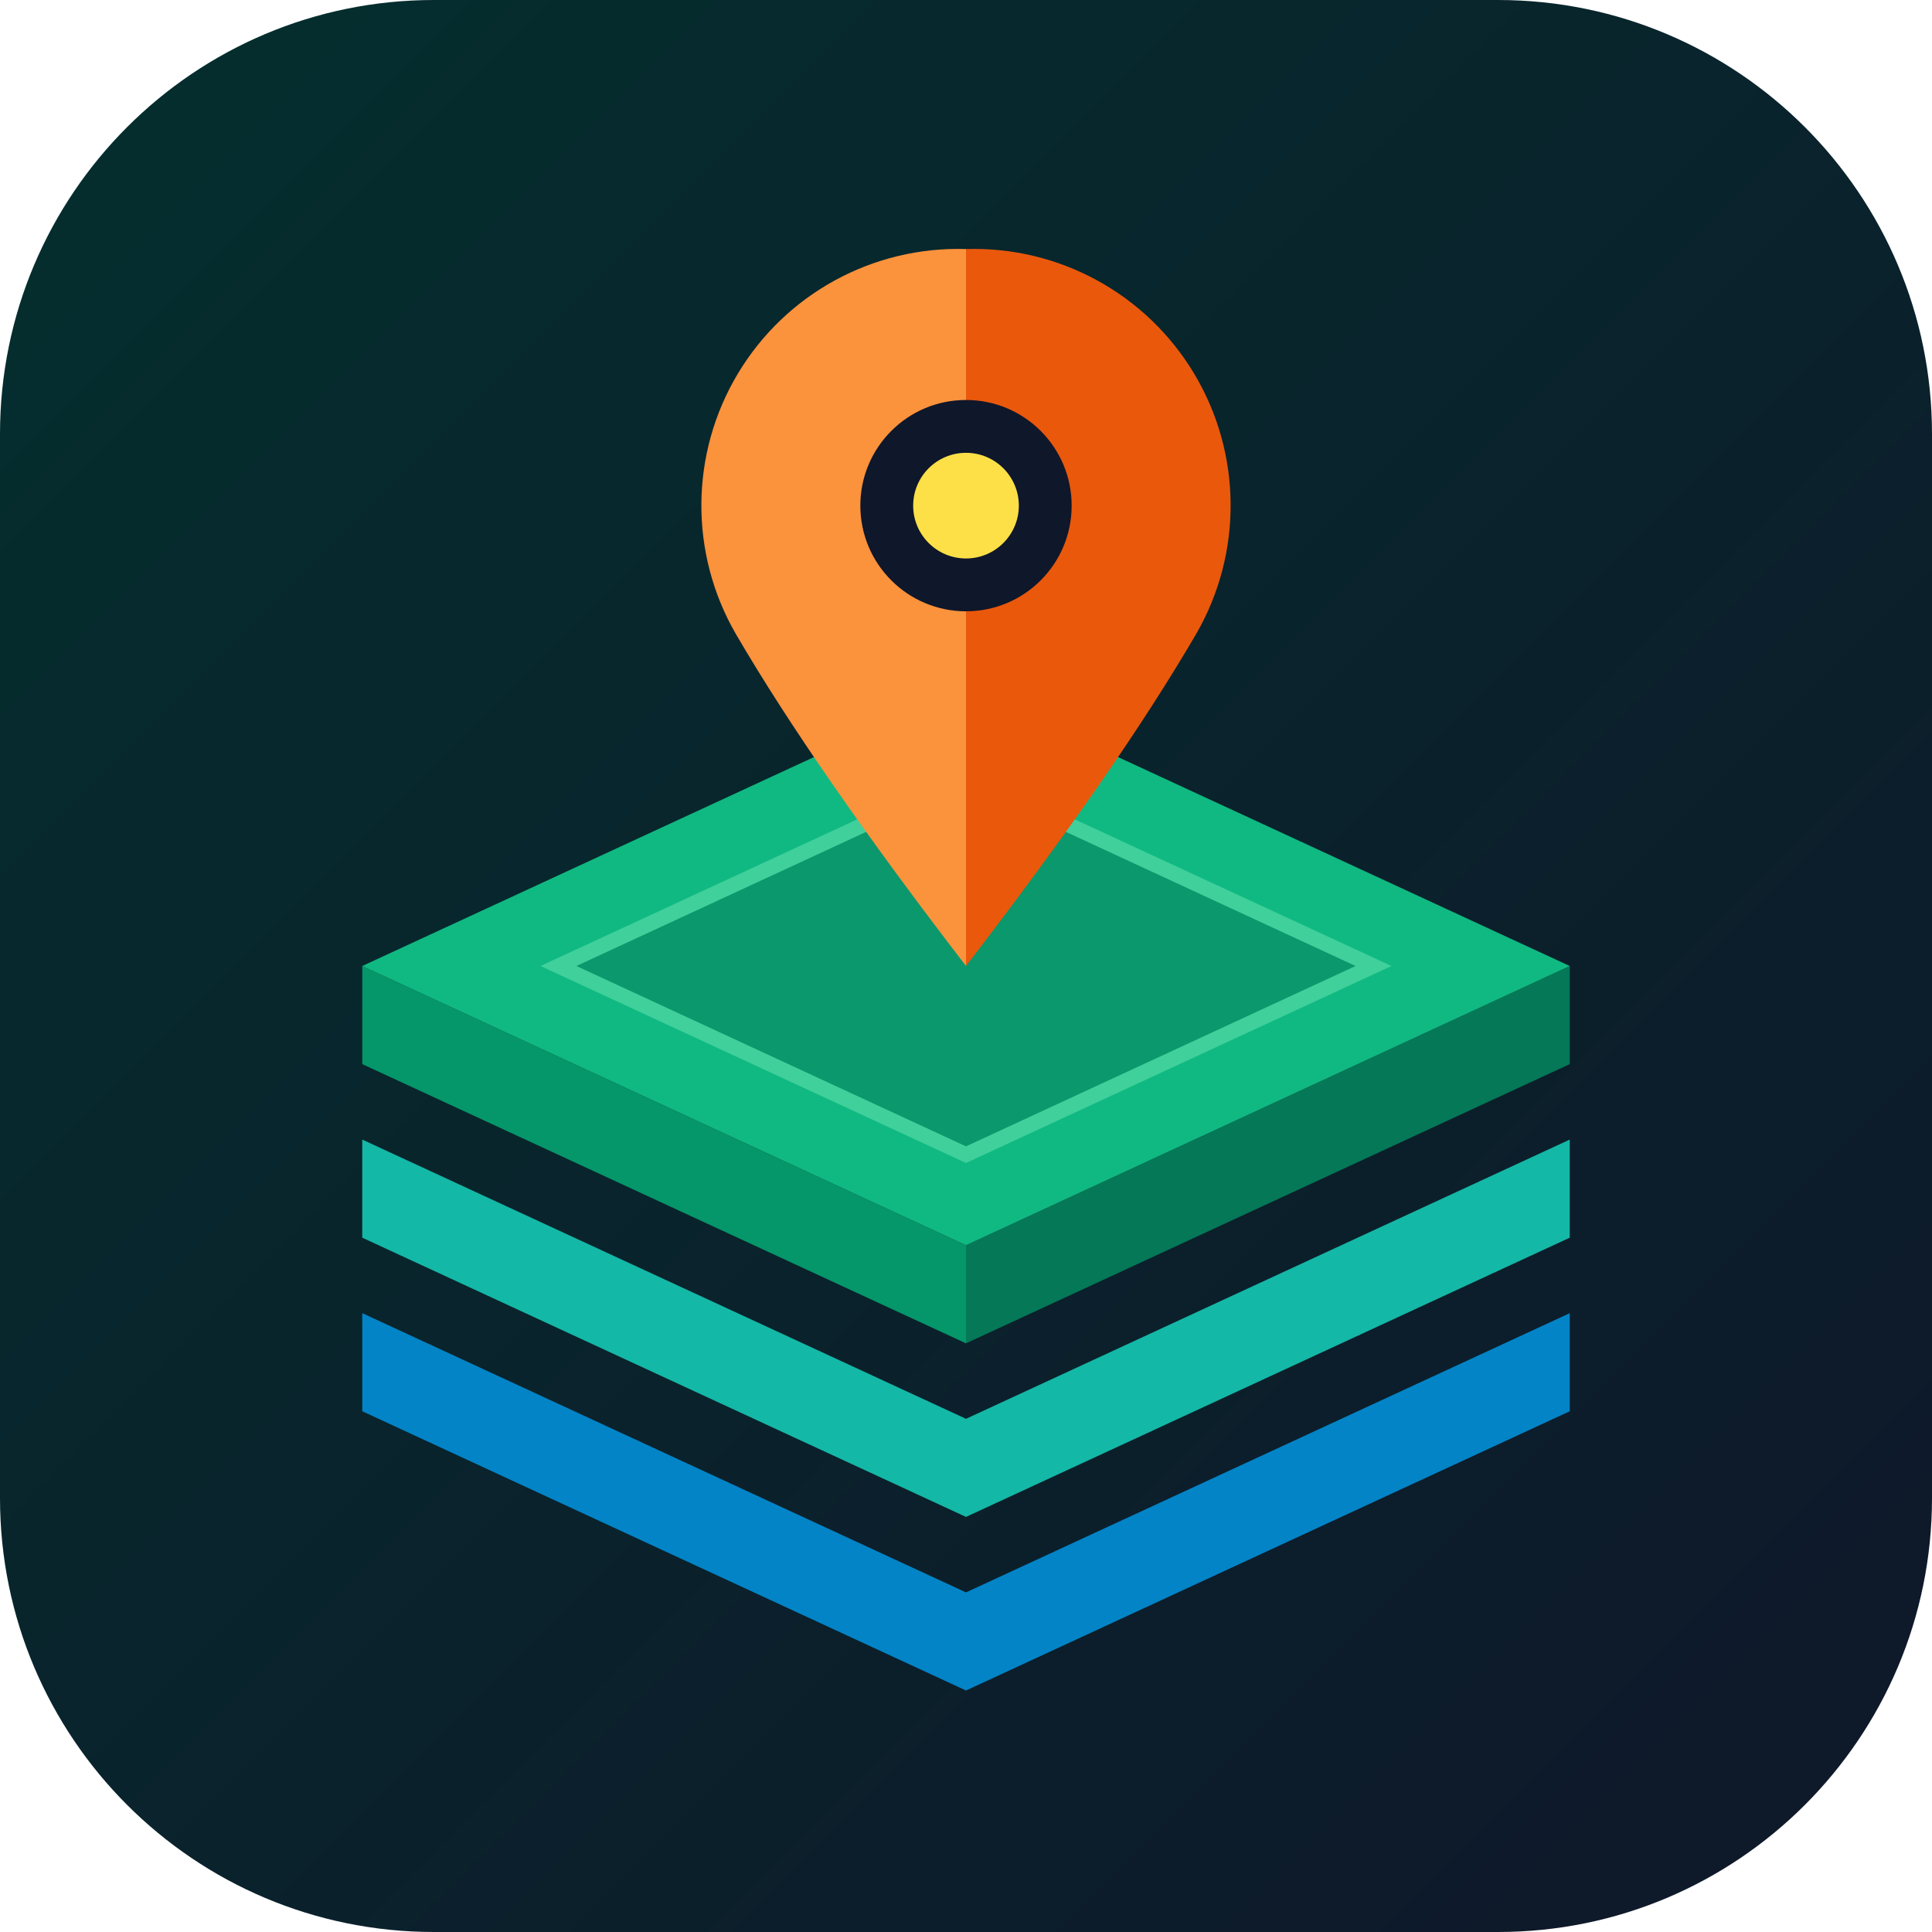
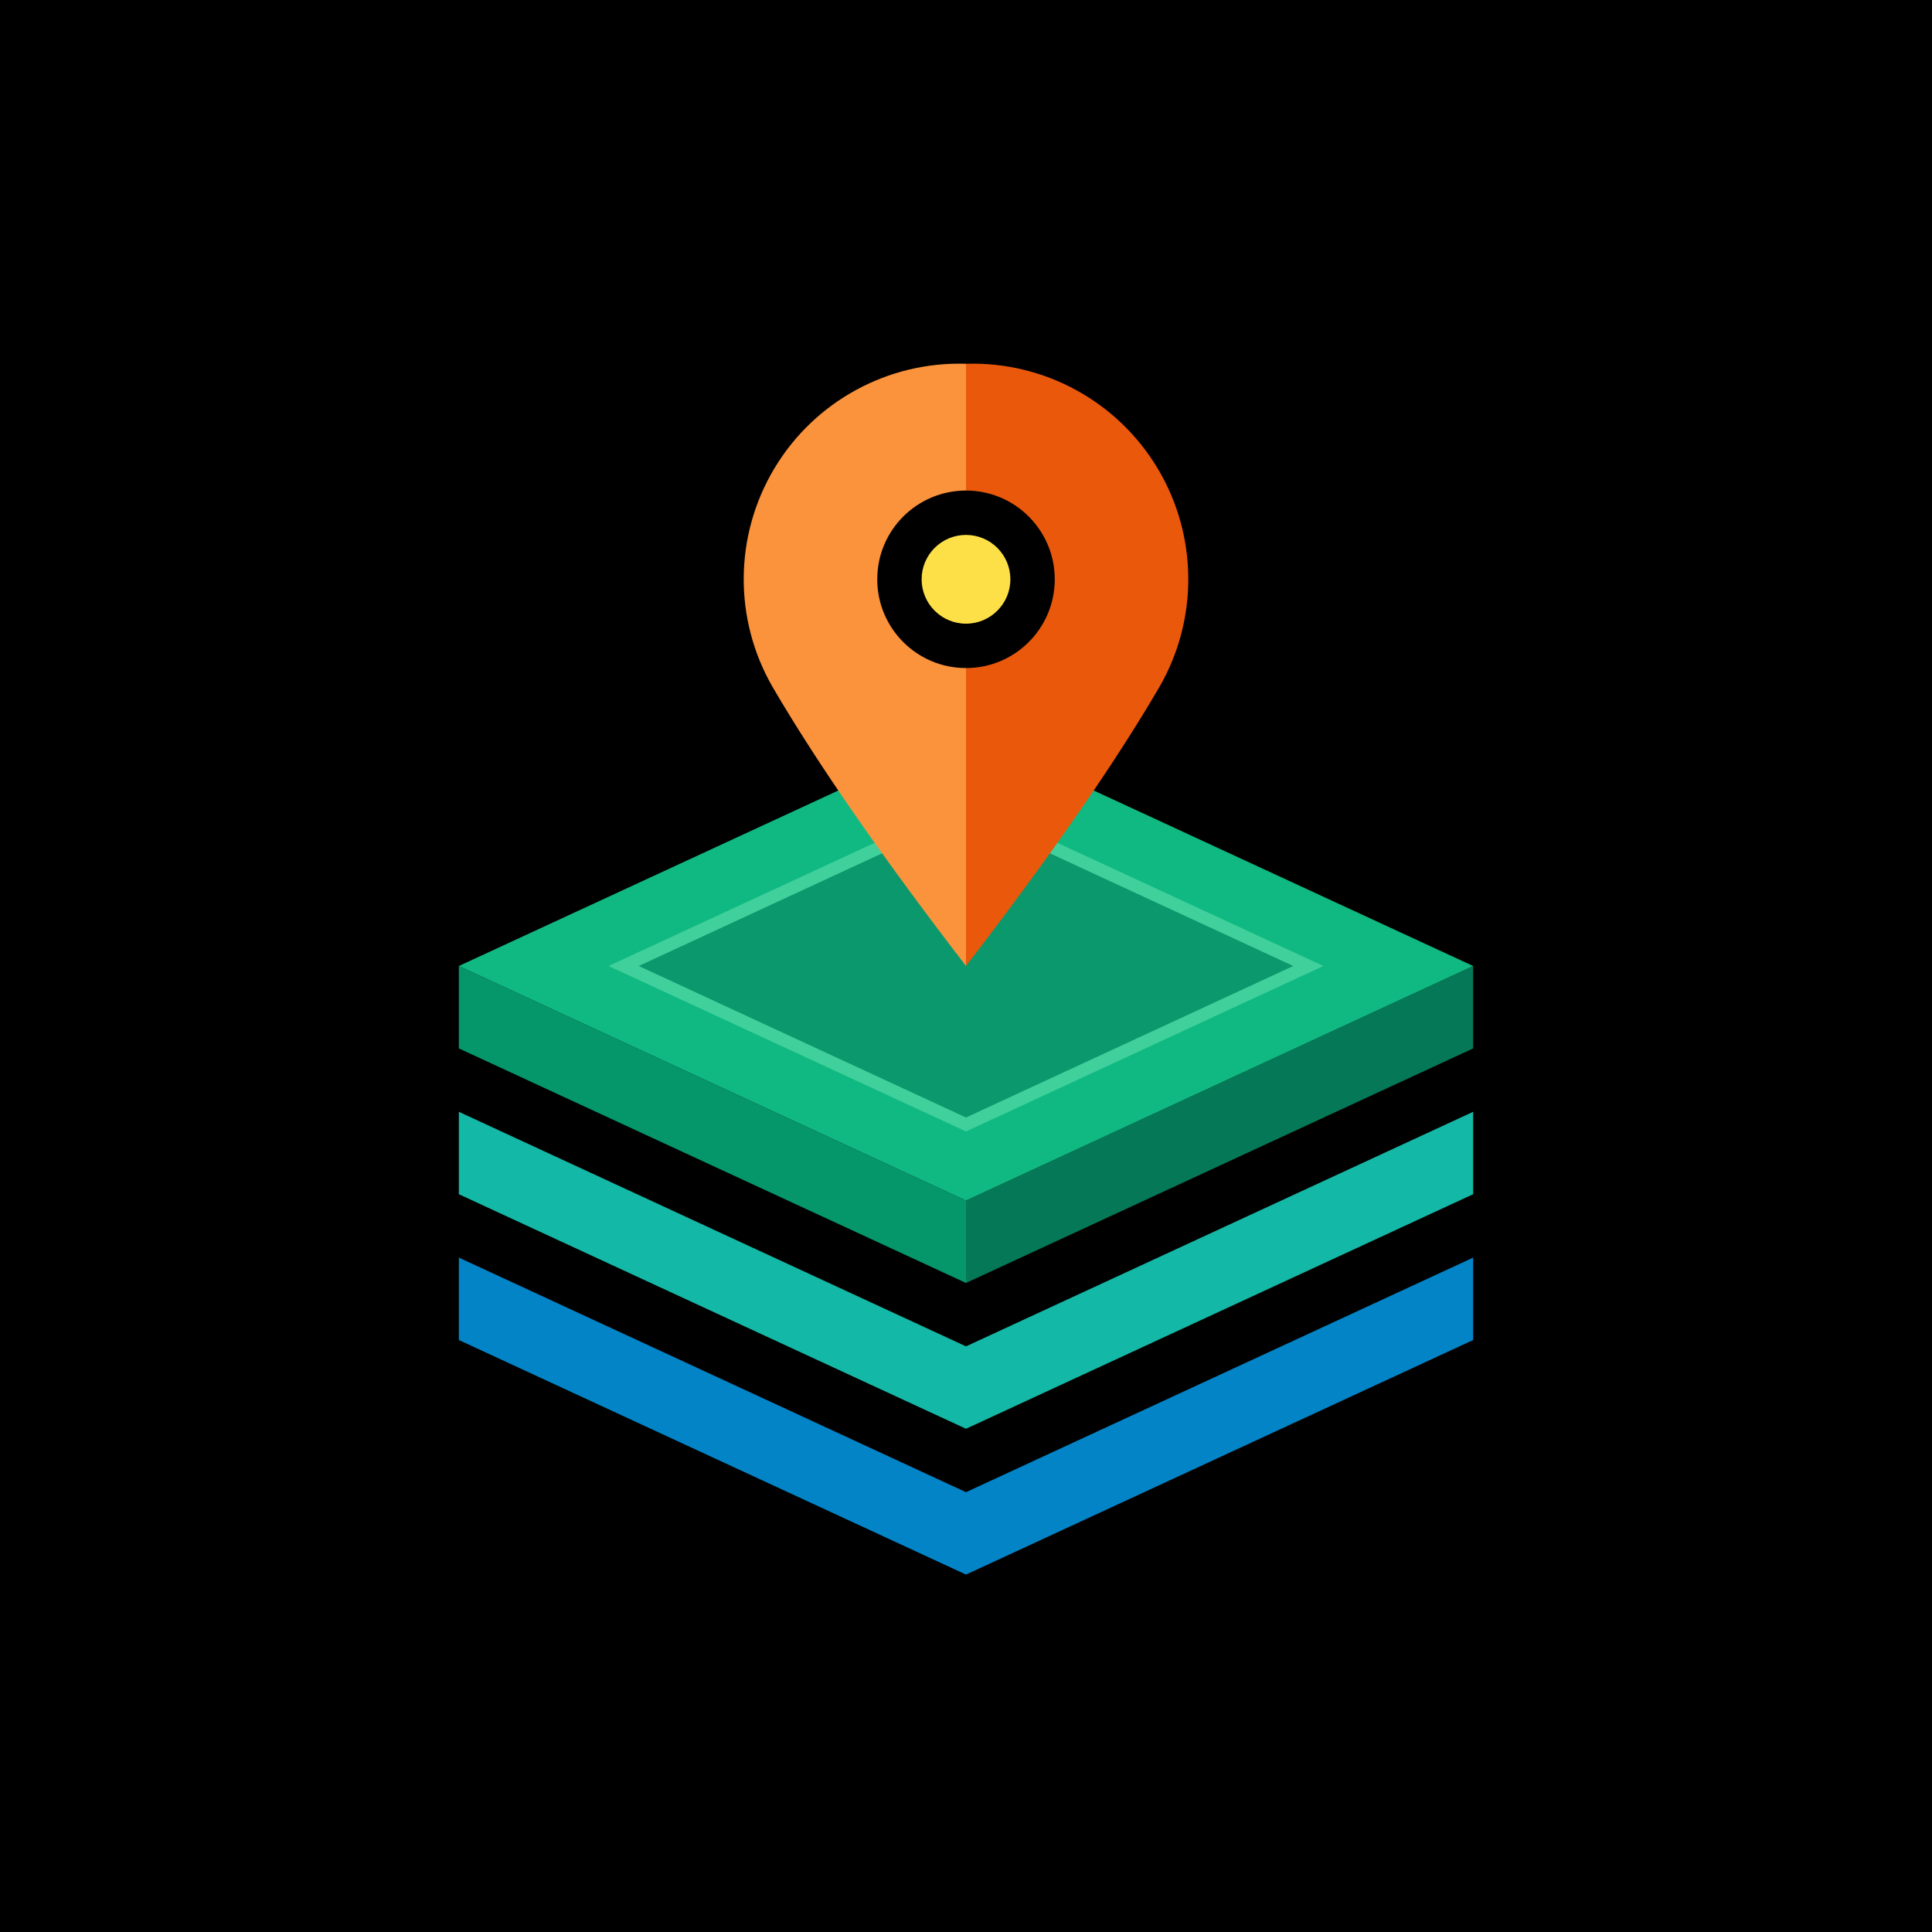
<svg xmlns="http://www.w3.org/2000/svg" viewBox="0 0 512 512" width="100%" height="100%">
-   <defs>
-     <linearGradient id="bg2A3" x1="0%" y1="0%" x2="100%" y2="100%">
-       <stop offset="0%" stop-color="#042F2E" />
-       <stop offset="100%" stop-color="#0F172A" />
-     </linearGradient>
-   </defs>
-   <rect width="512" height="512" rx="115" fill="url(#bg2A3)" />
-   <path d="M96 348 L256 422 L416 348 L416 374 L256 448 L96 374 Z" fill="#0284C7" />
-   <path d="M96 302 L256 376 L416 302 L416 328 L256 402 L96 328 Z" fill="#14B8A6" />
-   <path d="M96 256 L256 330 L256 356 L96 282 Z" fill="#059669" />
-   <path d="M416 256 L256 330 L256 356 L416 282 Z" fill="#047857" />
-   <path d="M256 182 L416 256 L256 330 L96 256 Z" fill="#10B981" />
-   <path d="M256 206 L364 256 L256 306 L148 256 Z" fill="#047857" opacity="0.5" stroke="#6EE7B7" stroke-width="4" />
-   <path d="M256 256 Q216 204 195 168 A68 68 0 0 1 256 66 Z" fill="#FB923C" />
-   <path d="M256 256 Q296 204 317 168 A68 68 0 0 0 256 66 Z" fill="#EA580C" />
-   <circle cx="256" cy="134" r="28" fill="#0F172A" />
-   <circle cx="256" cy="134" r="14" fill="#FDE047" />
+   <rect width="512" height="512" fill="#000000" />
+   <g transform="translate(256 256) scale(0.84) translate(-256 -256)">
+     <path d="M96 348 L256 422 L416 348 L416 374 L256 448 L96 374 Z" fill="#0284C7" />
+     <path d="M96 302 L256 376 L416 302 L416 328 L256 402 L96 328 Z" fill="#14B8A6" />
+     <path d="M96 256 L256 330 L256 356 L96 282 Z" fill="#059669" />
+     <path d="M416 256 L256 330 L256 356 L416 282 Z" fill="#047857" />
+     <path d="M256 182 L416 256 L256 330 L96 256 Z" fill="#10B981" />
+     <path d="M256 206 L364 256 L256 306 L148 256 Z" fill="#047857" opacity="0.5" stroke="#6EE7B7" stroke-width="4" />
+     <path d="M256 256 Q216 204 195 168 A68 68 0 0 1 256 66 Z" fill="#FB923C" />
+     <path d="M256 256 Q296 204 317 168 A68 68 0 0 0 256 66 Z" fill="#EA580C" />
+     <circle cx="256" cy="134" r="28" fill="#000000" />
+     <circle cx="256" cy="134" r="14" fill="#FDE047" />
+   </g>
</svg>
